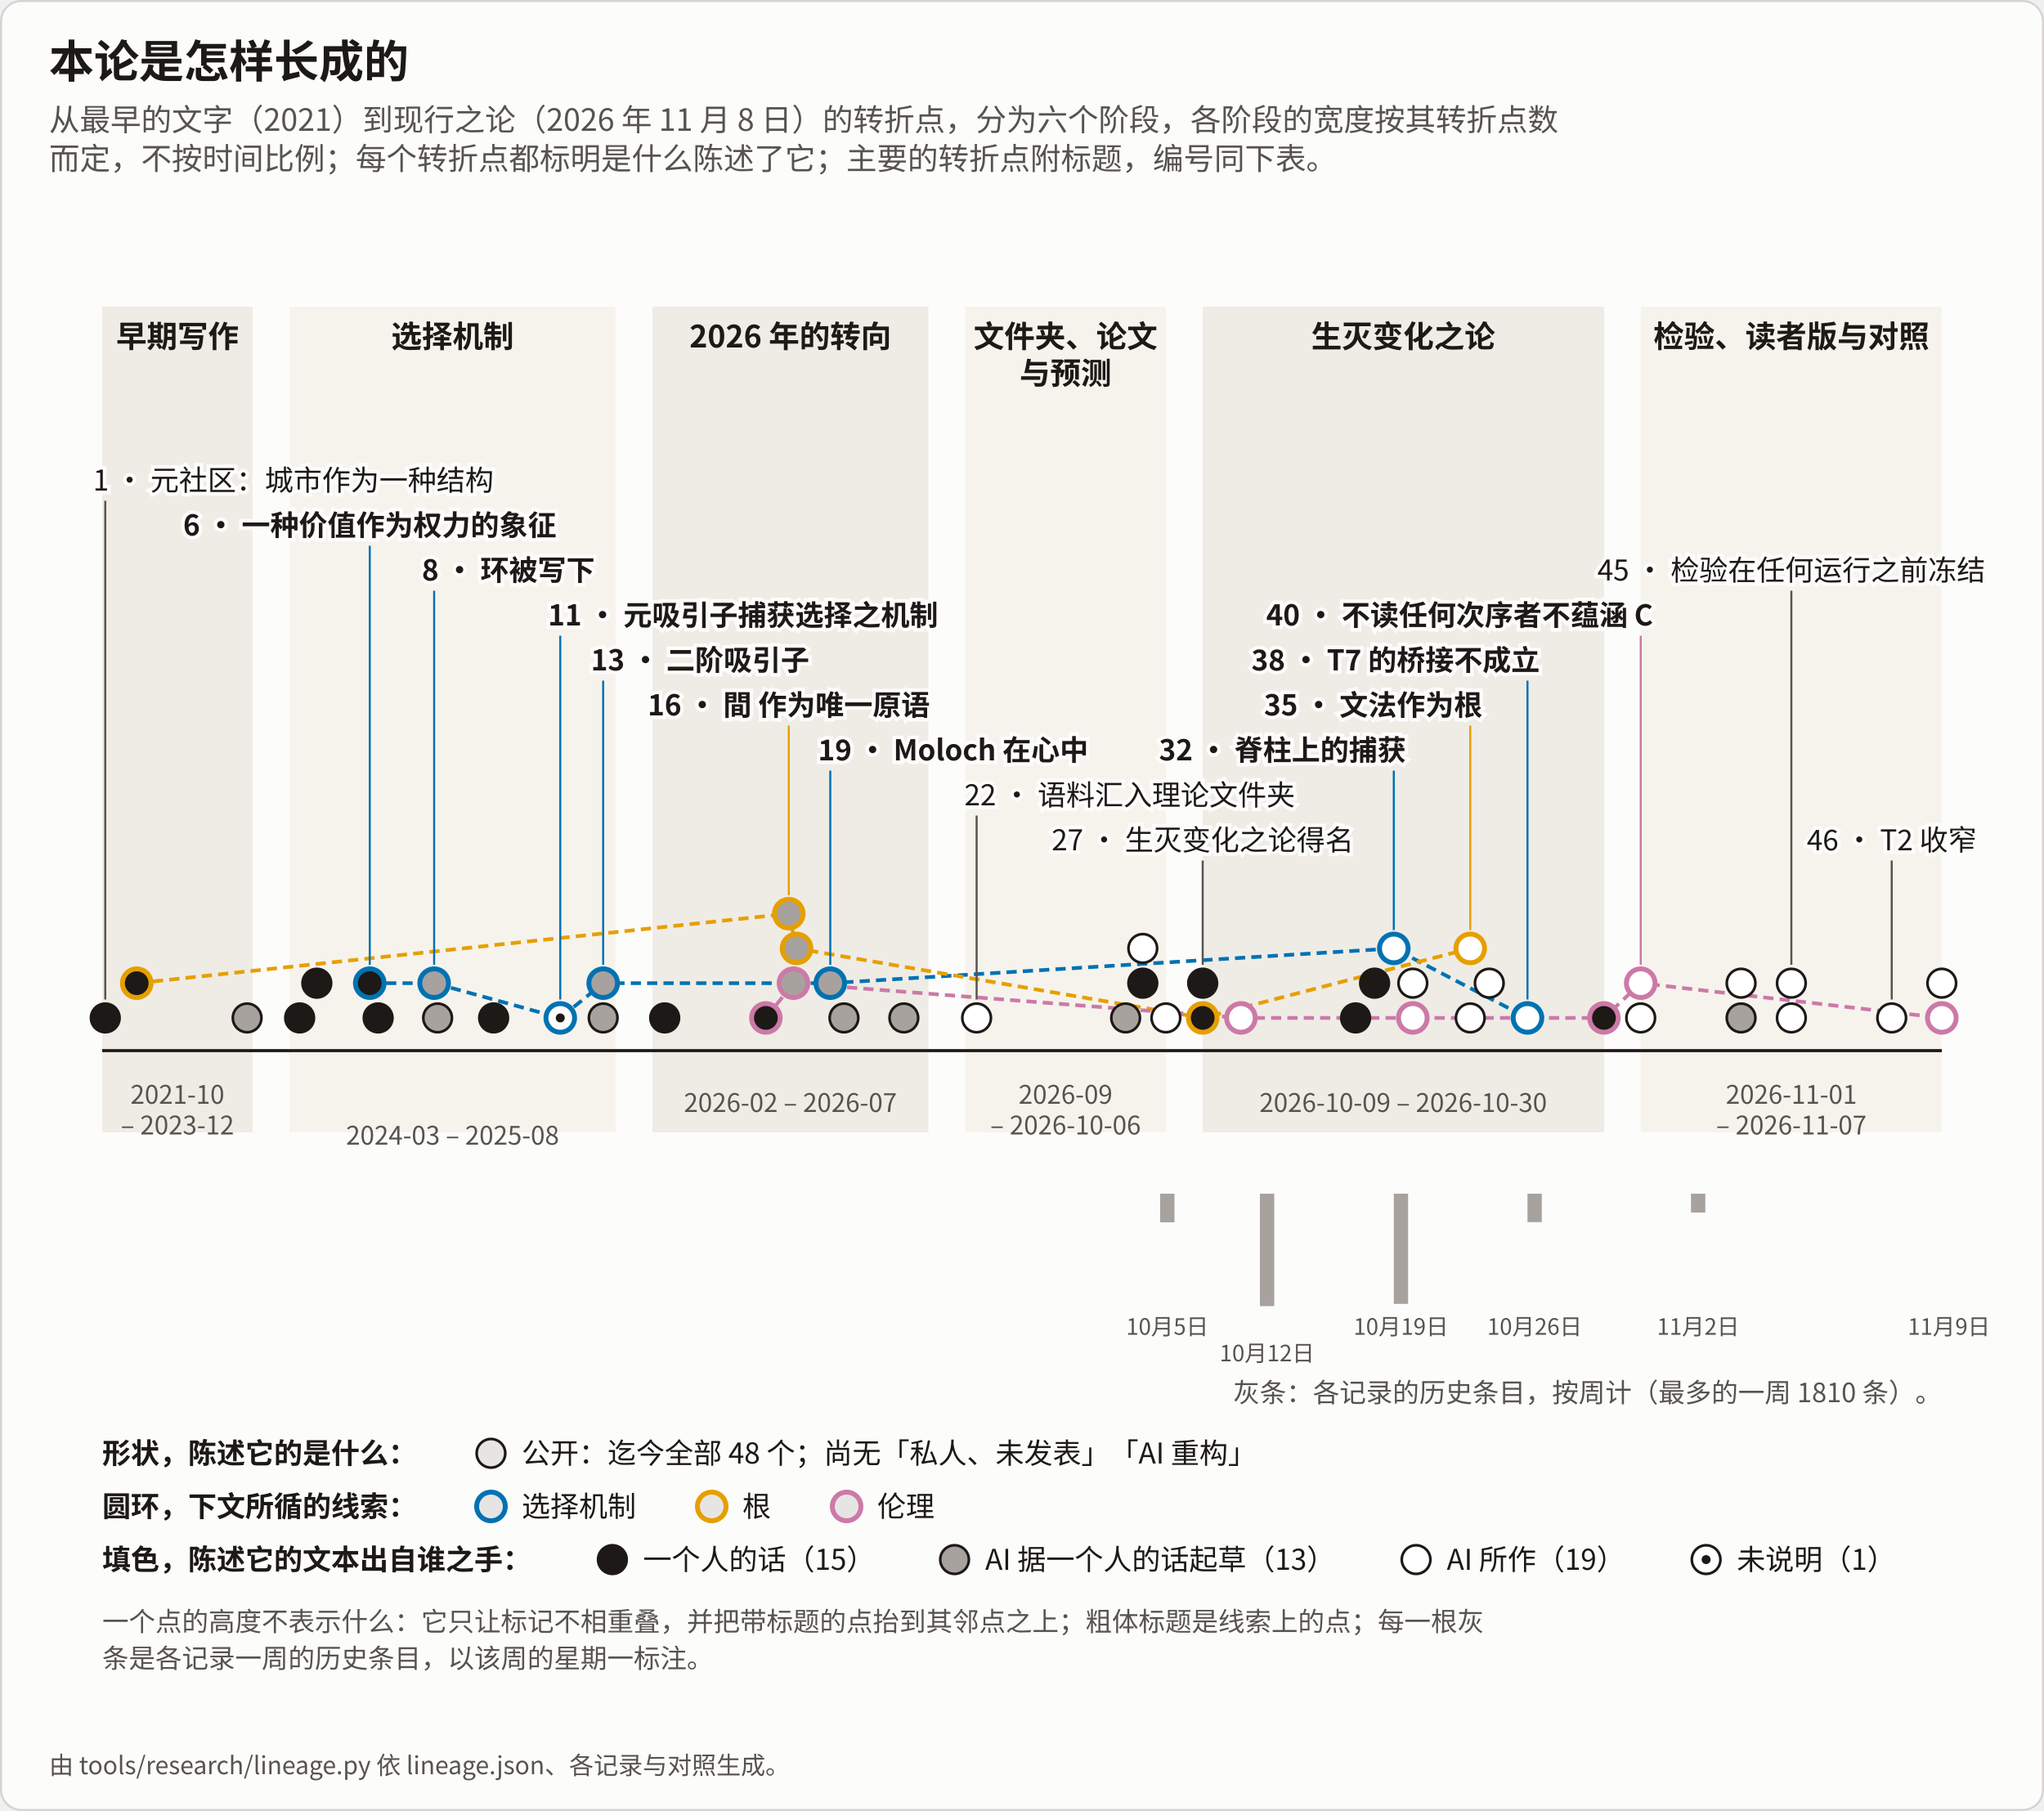
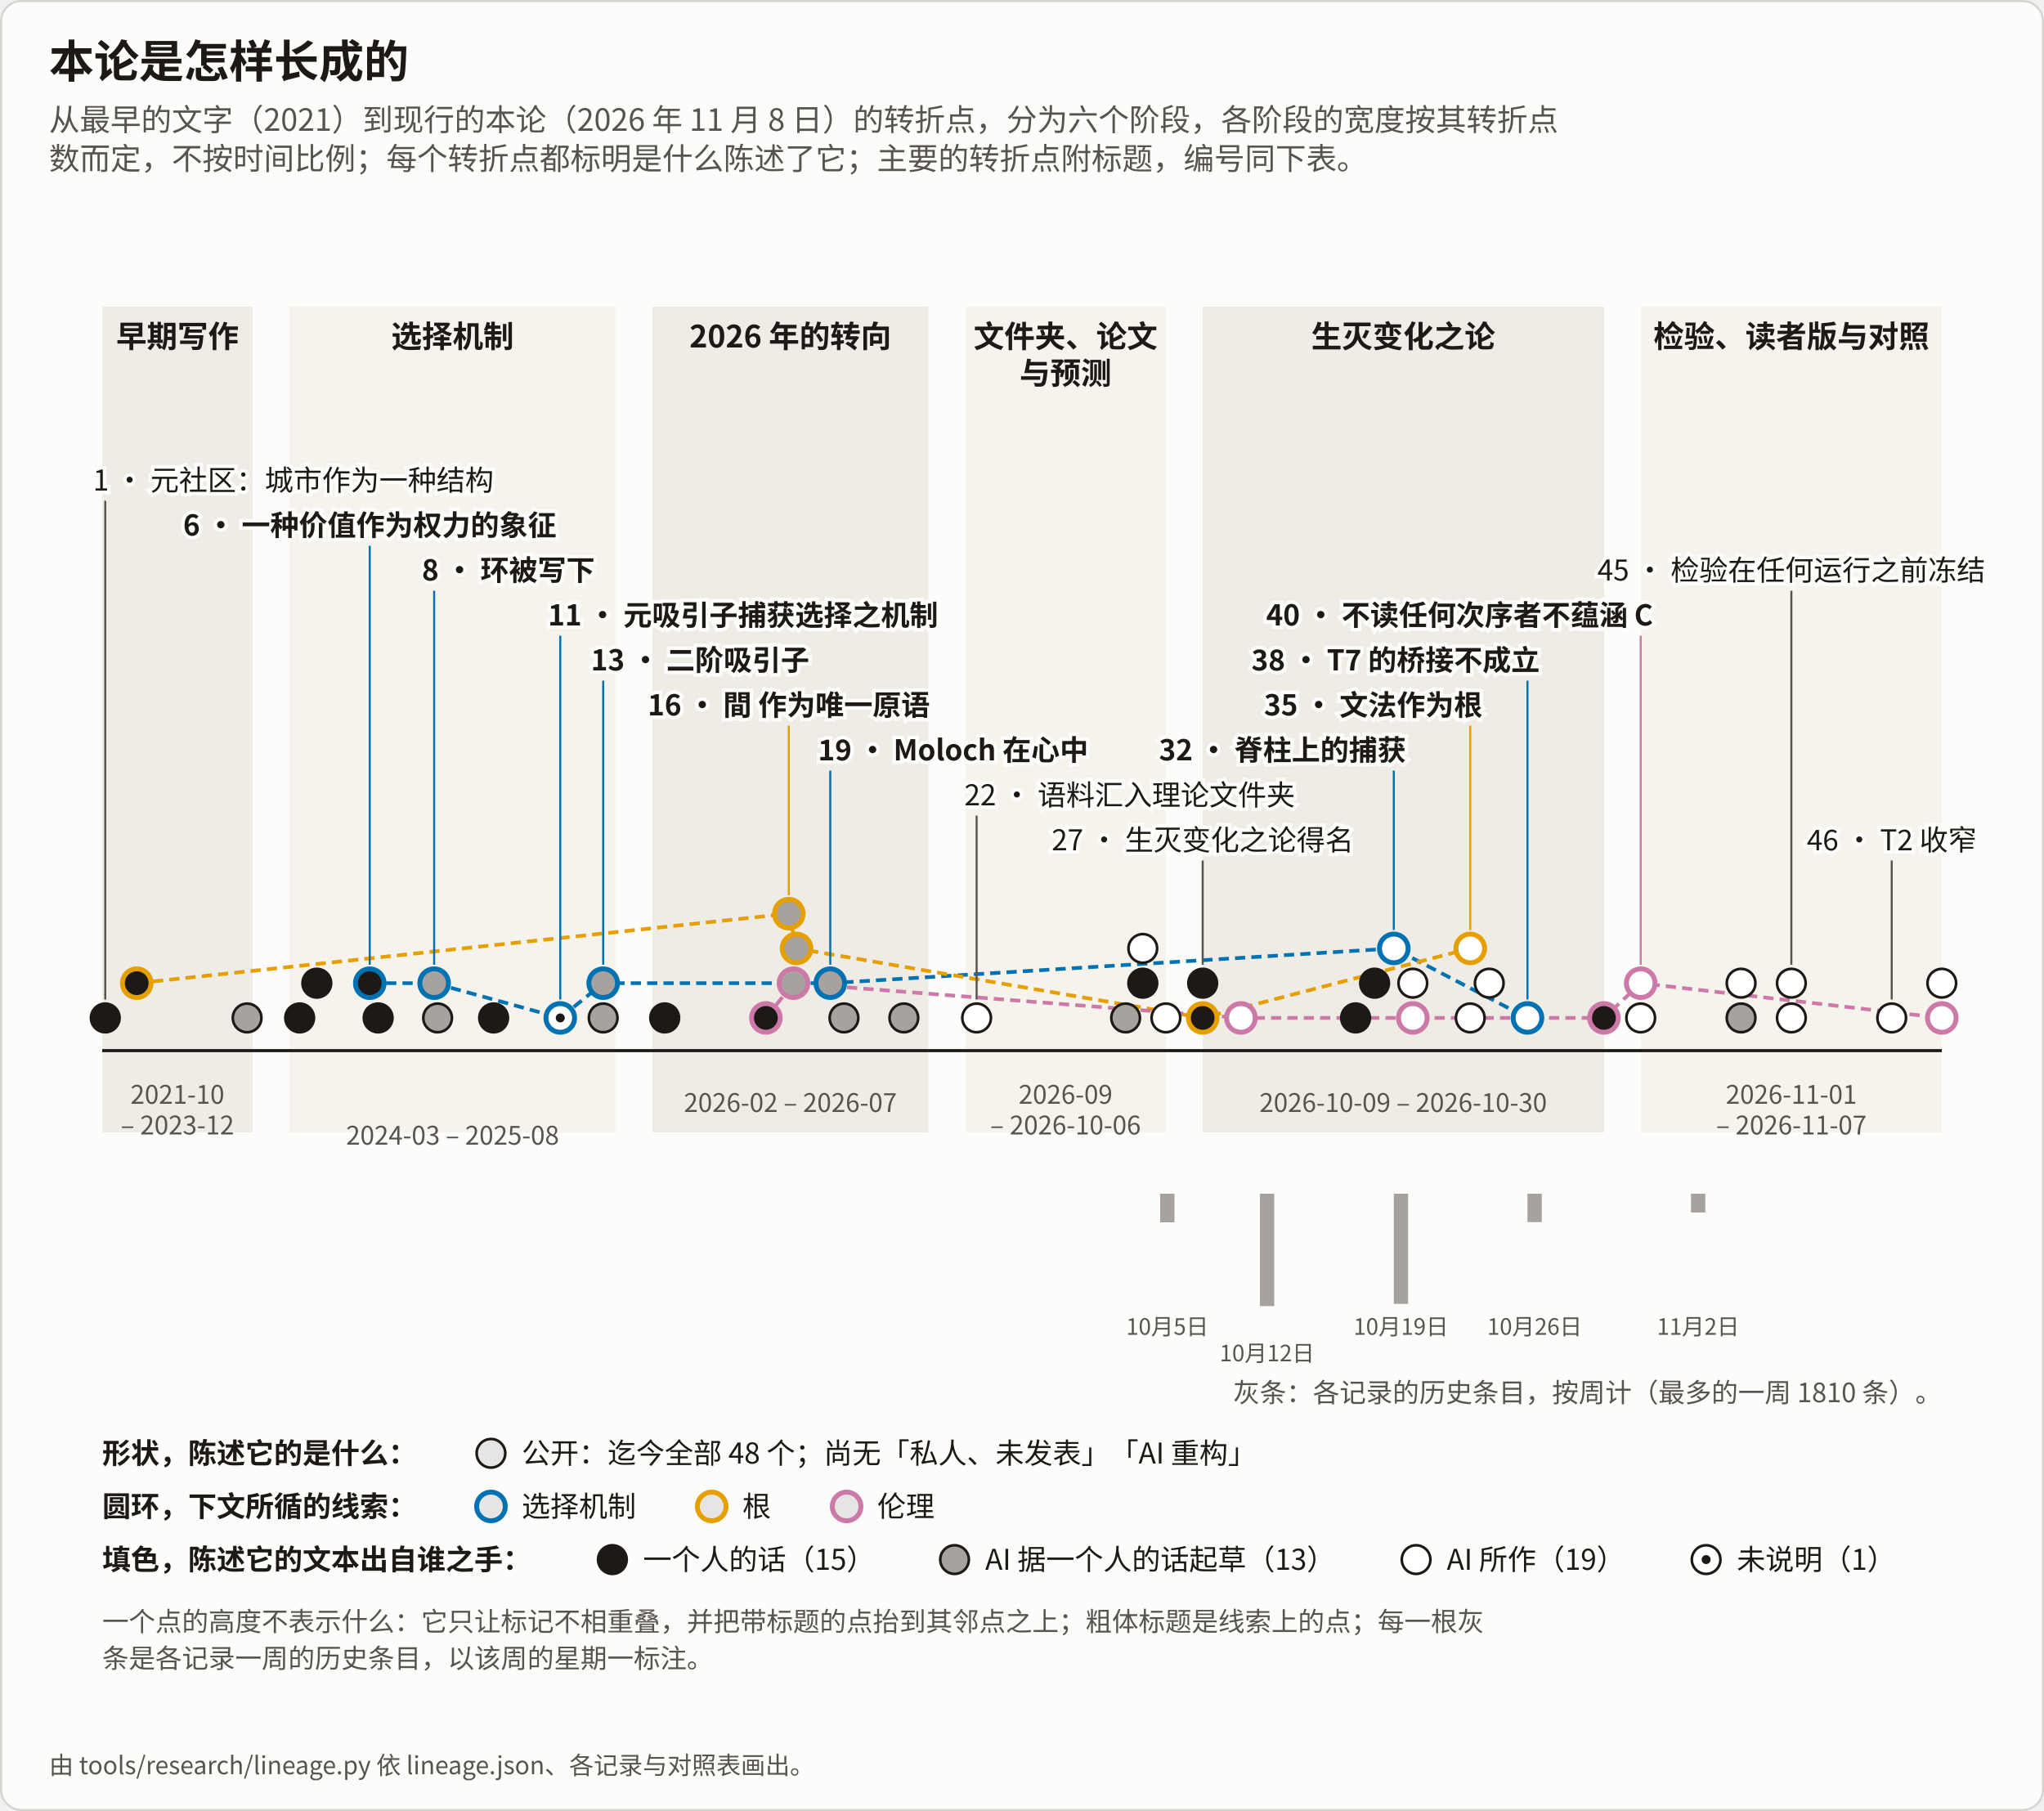
<svg xmlns="http://www.w3.org/2000/svg" viewBox="0 0 1000 886" width="1000" height="886" role="img" aria-labelledby="lineage-title" font-family="'PingFang SC', 'Hiragino Sans GB', 'Noto Sans CJK SC', 'Microsoft YaHei', sans-serif">
  <rect x="0.5" y="0.5" width="999" height="885" rx="10" fill="#fcfcfb" stroke="#d6d3d1" />
  <text x="24.0" y="38.0" font-size="22" font-weight="bold" text-anchor="start" fill="#1c1917">本论是怎样长成的</text>
-   <text x="24.0" y="64.0" font-size="15" text-anchor="start" fill="#57534e">从最早的文字（2021）到现行之论（2026 年 11 月 8 日）的转折点，分为六个阶段，各阶段的宽度按其转折点数</text>
-   <text x="24.0" y="83.0" font-size="15" text-anchor="start" fill="#57534e">而定，不按时间比例；每个转折点都标明是什么陈述了它；主要的转折点附标题，编号同下表。</text>
+   <text x="24.0" y="64.0" font-size="15" text-anchor="start" fill="#57534e">从最早的文字（2021）到现行的本论（2026 年 11 月 8 日）的转折点，分为六个阶段，各阶段的宽度按其转折点</text>
+   <text x="24.0" y="83.0" font-size="15" text-anchor="start" fill="#57534e">数而定，不按时间比例；每个转折点都标明是什么陈述了它；主要的转折点附标题，编号同下表。</text>
  <rect x="50.0" y="150" width="73.6" height="404" fill="#efece6" />
  <text x="86.8" y="170.0" font-size="15" font-weight="bold" text-anchor="middle" fill="#1c1917">早期写作</text>
  <text x="86.8" y="540.0" font-size="12.5" text-anchor="middle" fill="#57534e">2021-10</text>
  <text x="86.8" y="555.0" font-size="12.5" text-anchor="middle" fill="#57534e">– 2023-12</text>
  <rect x="141.6" y="150" width="159.5" height="404" fill="#f6f3ed" />
  <text x="221.4" y="170.0" font-size="15" font-weight="bold" text-anchor="middle" fill="#1c1917">选择机制</text>
  <text x="221.4" y="560.0" font-size="12.5" text-anchor="middle" fill="#57534e">2024-03 – 2025-08</text>
  <rect x="319.2" y="150" width="135.0" height="404" fill="#efece6" />
  <text x="386.7" y="170.0" font-size="15" font-weight="bold" text-anchor="middle" fill="#1c1917">2026 年的转向</text>
  <text x="386.7" y="544.0" font-size="12.5" text-anchor="middle" fill="#57534e">2026-02 – 2026-07</text>
  <rect x="472.2" y="150" width="98.2" height="404" fill="#f6f3ed" />
  <text x="521.3" y="170.0" font-size="15" font-weight="bold" text-anchor="middle" fill="#1c1917">文件夹、论文</text>
  <text x="521.3" y="188.0" font-size="15" font-weight="bold" text-anchor="middle" fill="#1c1917">与预测</text>
  <text x="521.3" y="540.0" font-size="12.5" text-anchor="middle" fill="#57534e">2026-09</text>
  <text x="521.3" y="555.0" font-size="12.5" text-anchor="middle" fill="#57534e">– 2026-10-06</text>
  <rect x="588.4" y="150" width="196.4" height="404" fill="#efece6" />
  <text x="686.5" y="170.0" font-size="15" font-weight="bold" text-anchor="middle" fill="#1c1917">生灭变化之论</text>
  <text x="686.5" y="544.0" font-size="12.5" text-anchor="middle" fill="#57534e">2026-10-09 – 2026-10-30</text>
  <rect x="802.7" y="150" width="147.3" height="404" fill="#f6f3ed" />
  <text x="876.4" y="170.0" font-size="15" font-weight="bold" text-anchor="middle" fill="#1c1917">检验、读者版与对照</text>
  <text x="876.4" y="540.0" font-size="12.5" text-anchor="middle" fill="#57534e">2026-11-01</text>
  <text x="876.4" y="555.0" font-size="12.5" text-anchor="middle" fill="#57534e">– 2026-11-07</text>
  <line x1="50" y1="514" x2="950" y2="514" stroke="#1c1917" stroke-width="1.5" />
  <rect x="567.6" y="584.0" width="7" height="14.0" fill="#a8a29e" />
  <rect x="616.4" y="584.0" width="7" height="55.0" fill="#a8a29e" />
  <rect x="681.9" y="584.0" width="7" height="53.9" fill="#a8a29e" />
  <rect x="747.3" y="584.0" width="7" height="13.9" fill="#a8a29e" />
  <rect x="827.3" y="584.0" width="7" height="9.2" fill="#a8a29e" />
-   <rect x="950.0" y="584.0" width="7" height="0.0" fill="#a8a29e" />
  <text x="571.1" y="653.0" font-size="11" text-anchor="middle" fill="#57534e">10月5日</text>
  <text x="619.9" y="666.0" font-size="11" text-anchor="middle" fill="#57534e">10月12日</text>
  <text x="685.4" y="653.0" font-size="11" text-anchor="middle" fill="#57534e">10月19日</text>
  <text x="750.8" y="653.0" font-size="11" text-anchor="middle" fill="#57534e">10月26日</text>
  <text x="830.8" y="653.0" font-size="11" text-anchor="middle" fill="#57534e">11月2日</text>
-   <text x="953.5" y="653.0" font-size="11" text-anchor="middle" fill="#57534e">11月9日</text>
  <text x="950.0" y="686.0" font-size="13" text-anchor="end" fill="#57534e">灰条：各记录的历史条目，按周计（最多的一周 1810 条）。</text>
  <path d="M180.9,481.0 L212.4,481.0 L274.1,498.0 L295.1,481.0 L406.2,481.0 L681.9,464.0 L747.3,498.0" fill="none" stroke="#0072B2" stroke-width="1.8" stroke-dasharray="5 3" />
  <path d="M66.9,481.0 L385.9,447.0 L389.7,464.0 L588.4,498.0 L719.3,464.0" fill="none" stroke="#E69F00" stroke-width="1.8" stroke-dasharray="5 3" />
  <path d="M374.7,498.0 L388.2,481.0 L607.1,498.0 L691.2,498.0 L784.7,498.0 L802.7,481.0 L950.0,498.0" fill="none" stroke="#CC79A7" stroke-width="1.8" stroke-dasharray="5 3" />
  <circle cx="51.5" cy="498.0" r="7" fill="#1c1917" stroke="#1c1917" stroke-width="1.3" />
  <circle cx="66.9" cy="481.0" r="7" fill="#1c1917" stroke="#E69F00" stroke-width="2.4" />
  <circle cx="120.9" cy="498.0" r="7" fill="#a8a29e" stroke="#1c1917" stroke-width="1.3" />
  <circle cx="146.6" cy="498.0" r="7" fill="#1c1917" stroke="#1c1917" stroke-width="1.3" />
  <circle cx="155.0" cy="481.0" r="7" fill="#1c1917" stroke="#1c1917" stroke-width="1.3" />
  <circle cx="180.9" cy="481.0" r="7" fill="#1c1917" stroke="#0072B2" stroke-width="2.4" />
  <circle cx="185.0" cy="498.0" r="7" fill="#1c1917" stroke="#1c1917" stroke-width="1.3" />
  <circle cx="212.4" cy="481.0" r="7" fill="#a8a29e" stroke="#0072B2" stroke-width="2.4" />
  <circle cx="214.1" cy="498.0" r="7" fill="#a8a29e" stroke="#1c1917" stroke-width="1.3" />
  <circle cx="241.5" cy="498.0" r="7" fill="#1c1917" stroke="#1c1917" stroke-width="1.3" />
  <circle cx="274.1" cy="498.0" r="7" fill="#ffffff" stroke="#0072B2" stroke-width="2.4" />
  <circle cx="274.1" cy="498.0" r="2.2" fill="#1c1917" />
  <circle cx="295.1" cy="498.0" r="7" fill="#a8a29e" stroke="#1c1917" stroke-width="1.3" />
  <circle cx="295.1" cy="481.0" r="7" fill="#a8a29e" stroke="#0072B2" stroke-width="2.4" />
  <circle cx="325.2" cy="498.0" r="7" fill="#1c1917" stroke="#1c1917" stroke-width="1.3" />
  <circle cx="374.7" cy="498.0" r="7" fill="#1c1917" stroke="#CC79A7" stroke-width="2.4" />
  <circle cx="385.9" cy="447.0" r="7" fill="#a8a29e" stroke="#E69F00" stroke-width="2.4" />
  <circle cx="388.2" cy="481.0" r="7" fill="#a8a29e" stroke="#CC79A7" stroke-width="2.4" />
  <circle cx="389.7" cy="464.0" r="7" fill="#a8a29e" stroke="#E69F00" stroke-width="2.4" />
  <circle cx="406.2" cy="481.0" r="7" fill="#a8a29e" stroke="#0072B2" stroke-width="2.4" />
  <circle cx="412.9" cy="498.0" r="7" fill="#a8a29e" stroke="#1c1917" stroke-width="1.3" />
  <circle cx="442.2" cy="498.0" r="7" fill="#a8a29e" stroke="#1c1917" stroke-width="1.3" />
  <circle cx="477.8" cy="498.0" r="7" fill="#ffffff" stroke="#1c1917" stroke-width="1.3" />
  <circle cx="550.7" cy="498.0" r="7" fill="#a8a29e" stroke="#1c1917" stroke-width="1.3" />
  <circle cx="559.1" cy="481.0" r="7" fill="#1c1917" stroke="#1c1917" stroke-width="1.3" />
  <circle cx="559.1" cy="464.0" r="7" fill="#ffffff" stroke="#1c1917" stroke-width="1.3" />
  <circle cx="570.4" cy="498.0" r="7" fill="#ffffff" stroke="#1c1917" stroke-width="1.3" />
  <circle cx="588.4" cy="481.0" r="7" fill="#1c1917" stroke="#1c1917" stroke-width="1.3" />
  <circle cx="588.4" cy="498.0" r="7" fill="#1c1917" stroke="#E69F00" stroke-width="2.4" />
  <circle cx="607.1" cy="498.0" r="7" fill="#ffffff" stroke="#CC79A7" stroke-width="2.4" />
  <circle cx="663.2" cy="498.0" r="7" fill="#1c1917" stroke="#1c1917" stroke-width="1.3" />
  <circle cx="672.5" cy="481.0" r="7" fill="#1c1917" stroke="#1c1917" stroke-width="1.3" />
  <circle cx="681.9" cy="464.0" r="7" fill="#ffffff" stroke="#0072B2" stroke-width="2.4" />
  <circle cx="691.2" cy="498.0" r="7" fill="#ffffff" stroke="#CC79A7" stroke-width="2.4" />
  <circle cx="691.2" cy="481.0" r="7" fill="#ffffff" stroke="#1c1917" stroke-width="1.3" />
  <circle cx="719.3" cy="464.0" r="7" fill="#ffffff" stroke="#E69F00" stroke-width="2.4" />
  <circle cx="719.3" cy="498.0" r="7" fill="#ffffff" stroke="#1c1917" stroke-width="1.3" />
  <circle cx="728.6" cy="481.0" r="7" fill="#ffffff" stroke="#1c1917" stroke-width="1.3" />
  <circle cx="747.3" cy="498.0" r="7" fill="#ffffff" stroke="#0072B2" stroke-width="2.4" />
  <circle cx="784.7" cy="498.0" r="7" fill="#1c1917" stroke="#CC79A7" stroke-width="2.4" />
  <circle cx="802.7" cy="481.0" r="7" fill="#ffffff" stroke="#CC79A7" stroke-width="2.4" />
  <circle cx="802.7" cy="498.0" r="7" fill="#ffffff" stroke="#1c1917" stroke-width="1.3" />
  <circle cx="851.8" cy="498.0" r="7" fill="#a8a29e" stroke="#1c1917" stroke-width="1.3" />
  <circle cx="851.8" cy="481.0" r="7" fill="#ffffff" stroke="#1c1917" stroke-width="1.3" />
  <circle cx="876.4" cy="498.0" r="7" fill="#ffffff" stroke="#1c1917" stroke-width="1.3" />
  <circle cx="876.4" cy="481.0" r="7" fill="#ffffff" stroke="#1c1917" stroke-width="1.3" />
  <circle cx="925.5" cy="498.0" r="7" fill="#ffffff" stroke="#1c1917" stroke-width="1.3" />
  <circle cx="950.0" cy="498.0" r="7" fill="#ffffff" stroke="#CC79A7" stroke-width="2.4" />
  <circle cx="950.0" cy="481.0" r="7" fill="#ffffff" stroke="#1c1917" stroke-width="1.3" />
  <line x1="51.5" y1="489.0" x2="51.5" y2="245.0" stroke="#57534e" stroke-width="1" />
  <text x="45.5" y="240.0" font-size="14" text-anchor="start" fill="#1c1917" stroke="#fcfcfb" stroke-width="3.5" paint-order="stroke">1 · 元社区：城市作为一种结构</text>
  <line x1="180.9" y1="472.0" x2="180.9" y2="267.0" stroke="#0072B2" stroke-width="1" />
  <text x="180.9" y="262.0" font-size="14" font-weight="bold" text-anchor="middle" fill="#1c1917" stroke="#fcfcfb" stroke-width="3.5" paint-order="stroke">6 · 一种价值作为权力的象征</text>
  <line x1="212.4" y1="472.0" x2="212.4" y2="289.0" stroke="#0072B2" stroke-width="1" />
  <text x="206.4" y="284.0" font-size="14" font-weight="bold" text-anchor="start" fill="#1c1917" stroke="#fcfcfb" stroke-width="3.5" paint-order="stroke">8 · 环被写下</text>
  <line x1="274.1" y1="489.0" x2="274.1" y2="311.0" stroke="#0072B2" stroke-width="1" />
  <text x="268.1" y="306.0" font-size="14" font-weight="bold" text-anchor="start" fill="#1c1917" stroke="#fcfcfb" stroke-width="3.5" paint-order="stroke">11 · 元吸引子捕获选择之机制</text>
  <line x1="295.1" y1="472.0" x2="295.1" y2="333.0" stroke="#0072B2" stroke-width="1" />
  <text x="289.1" y="328.0" font-size="14" font-weight="bold" text-anchor="start" fill="#1c1917" stroke="#fcfcfb" stroke-width="3.5" paint-order="stroke">13 · 二阶吸引子</text>
  <line x1="385.9" y1="438.0" x2="385.9" y2="355.0" stroke="#E69F00" stroke-width="1" />
  <text x="385.9" y="350.0" font-size="14" font-weight="bold" text-anchor="middle" fill="#1c1917" stroke="#fcfcfb" stroke-width="3.5" paint-order="stroke">16 · 間 作为唯一原语</text>
  <line x1="406.2" y1="472.0" x2="406.2" y2="377.0" stroke="#0072B2" stroke-width="1" />
  <text x="400.2" y="372.0" font-size="14" font-weight="bold" text-anchor="start" fill="#1c1917" stroke="#fcfcfb" stroke-width="3.5" paint-order="stroke">19 · Moloch 在心中</text>
  <line x1="477.8" y1="489.0" x2="477.8" y2="399.0" stroke="#57534e" stroke-width="1" />
  <text x="471.8" y="394.0" font-size="14" text-anchor="start" fill="#1c1917" stroke="#fcfcfb" stroke-width="3.5" paint-order="stroke">22 · 语料汇入理论文件夹</text>
  <line x1="588.4" y1="472.0" x2="588.4" y2="421.0" stroke="#57534e" stroke-width="1" />
  <text x="588.4" y="416.0" font-size="14" text-anchor="middle" fill="#1c1917" stroke="#fcfcfb" stroke-width="3.5" paint-order="stroke">27 · 生灭变化之论得名</text>
  <line x1="681.9" y1="455.0" x2="681.9" y2="377.0" stroke="#0072B2" stroke-width="1" />
  <text x="687.9" y="372.0" font-size="14" font-weight="bold" text-anchor="end" fill="#1c1917" stroke="#fcfcfb" stroke-width="3.5" paint-order="stroke">32 · 脊柱上的捕获</text>
  <line x1="719.3" y1="455.0" x2="719.3" y2="355.0" stroke="#E69F00" stroke-width="1" />
  <text x="725.3" y="350.0" font-size="14" font-weight="bold" text-anchor="end" fill="#1c1917" stroke="#fcfcfb" stroke-width="3.5" paint-order="stroke">35 · 文法作为根</text>
  <line x1="747.3" y1="489.0" x2="747.3" y2="333.0" stroke="#0072B2" stroke-width="1" />
  <text x="753.3" y="328.0" font-size="14" font-weight="bold" text-anchor="end" fill="#1c1917" stroke="#fcfcfb" stroke-width="3.5" paint-order="stroke">38 · T7 的桥接不成立</text>
  <line x1="802.7" y1="472.0" x2="802.7" y2="311.0" stroke="#CC79A7" stroke-width="1" />
  <text x="808.7" y="306.0" font-size="14" font-weight="bold" text-anchor="end" fill="#1c1917" stroke="#fcfcfb" stroke-width="3.5" paint-order="stroke">40 · 不读任何次序者不蕴涵 C</text>
  <line x1="876.4" y1="472.0" x2="876.4" y2="289.0" stroke="#57534e" stroke-width="1" />
  <text x="876.4" y="284.0" font-size="14" text-anchor="middle" fill="#1c1917" stroke="#fcfcfb" stroke-width="3.5" paint-order="stroke">45 · 检验在任何运行之前冻结</text>
  <line x1="925.5" y1="489.0" x2="925.5" y2="421.0" stroke="#57534e" stroke-width="1" />
  <text x="925.5" y="416.0" font-size="14" text-anchor="middle" fill="#1c1917" stroke="#fcfcfb" stroke-width="3.5" paint-order="stroke">46 · T2 收窄</text>
  <text x="50.0" y="716.0" font-size="14" font-weight="bold" text-anchor="start" fill="#1c1917">形状，陈述它的是什么：</text>
  <circle cx="240.2" cy="711.0" r="7" fill="#e7e5e4" stroke="#1c1917" stroke-width="1.3" />
  <text x="255.2" y="716.0" font-size="14" text-anchor="start" fill="#1c1917">公开：迄今全部 48 个；尚无「私人、未发表」「AI 重构」</text>
  <text x="50.0" y="742.0" font-size="14" font-weight="bold" text-anchor="start" fill="#1c1917">圆环，下文所循的线索：</text>
  <circle cx="240.2" cy="737.0" r="7" fill="#e7e5e4" stroke="#0072B2" stroke-width="2.4" />
  <text x="255.2" y="742.0" font-size="14" text-anchor="start" fill="#1c1917">选择机制</text>
  <circle cx="348.2" cy="737.0" r="7" fill="#e7e5e4" stroke="#E69F00" stroke-width="2.4" />
  <text x="363.2" y="742.0" font-size="14" text-anchor="start" fill="#1c1917">根</text>
  <circle cx="414.2" cy="737.0" r="7" fill="#e7e5e4" stroke="#CC79A7" stroke-width="2.4" />
  <text x="429.2" y="742.0" font-size="14" text-anchor="start" fill="#1c1917">伦理</text>
  <text x="50.0" y="768.0" font-size="14" font-weight="bold" text-anchor="start" fill="#1c1917">填色，陈述它的文本出自谁之手：</text>
  <circle cx="299.6" cy="763.0" r="7" fill="#1c1917" stroke="#1c1917" stroke-width="1.3" />
  <text x="314.6" y="768.0" font-size="14" text-anchor="start" fill="#1c1917">一个人的话（15）</text>
  <circle cx="467.0" cy="763.0" r="7" fill="#a8a29e" stroke="#1c1917" stroke-width="1.3" />
  <text x="482.0" y="768.0" font-size="14" text-anchor="start" fill="#1c1917">AI 据一个人的话起草（13）</text>
  <circle cx="692.8" cy="763.0" r="7" fill="#ffffff" stroke="#1c1917" stroke-width="1.3" />
  <text x="707.8" y="768.0" font-size="14" text-anchor="start" fill="#1c1917">AI 所作（19）</text>
  <circle cx="834.7" cy="763.0" r="7" fill="#ffffff" stroke="#1c1917" stroke-width="1.3" />
  <circle cx="834.7" cy="763.0" r="2.2" fill="#1c1917" />
  <text x="849.7" y="768.0" font-size="14" text-anchor="start" fill="#1c1917">未说明（1）</text>
  <text x="50.0" y="798.0" font-size="13" text-anchor="start" fill="#57534e">一个点的高度不表示什么：它只让标记不相重叠，并把带标题的点抬到其邻点之上；粗体标题是线索上的点；每一根灰</text>
  <text x="50.0" y="816.0" font-size="13" text-anchor="start" fill="#57534e">条是各记录一周的历史条目，以该周的星期一标注。</text>
-   <text x="24.0" y="868.0" font-size="12" text-anchor="start" fill="#57534e">由 tools/research/lineage.py 依 lineage.json、各记录与对照生成。</text>
+   <text x="24.0" y="868.0" font-size="12" text-anchor="start" fill="#57534e">由 tools/research/lineage.py 依 lineage.json、各记录与对照表画出。</text>
</svg>
